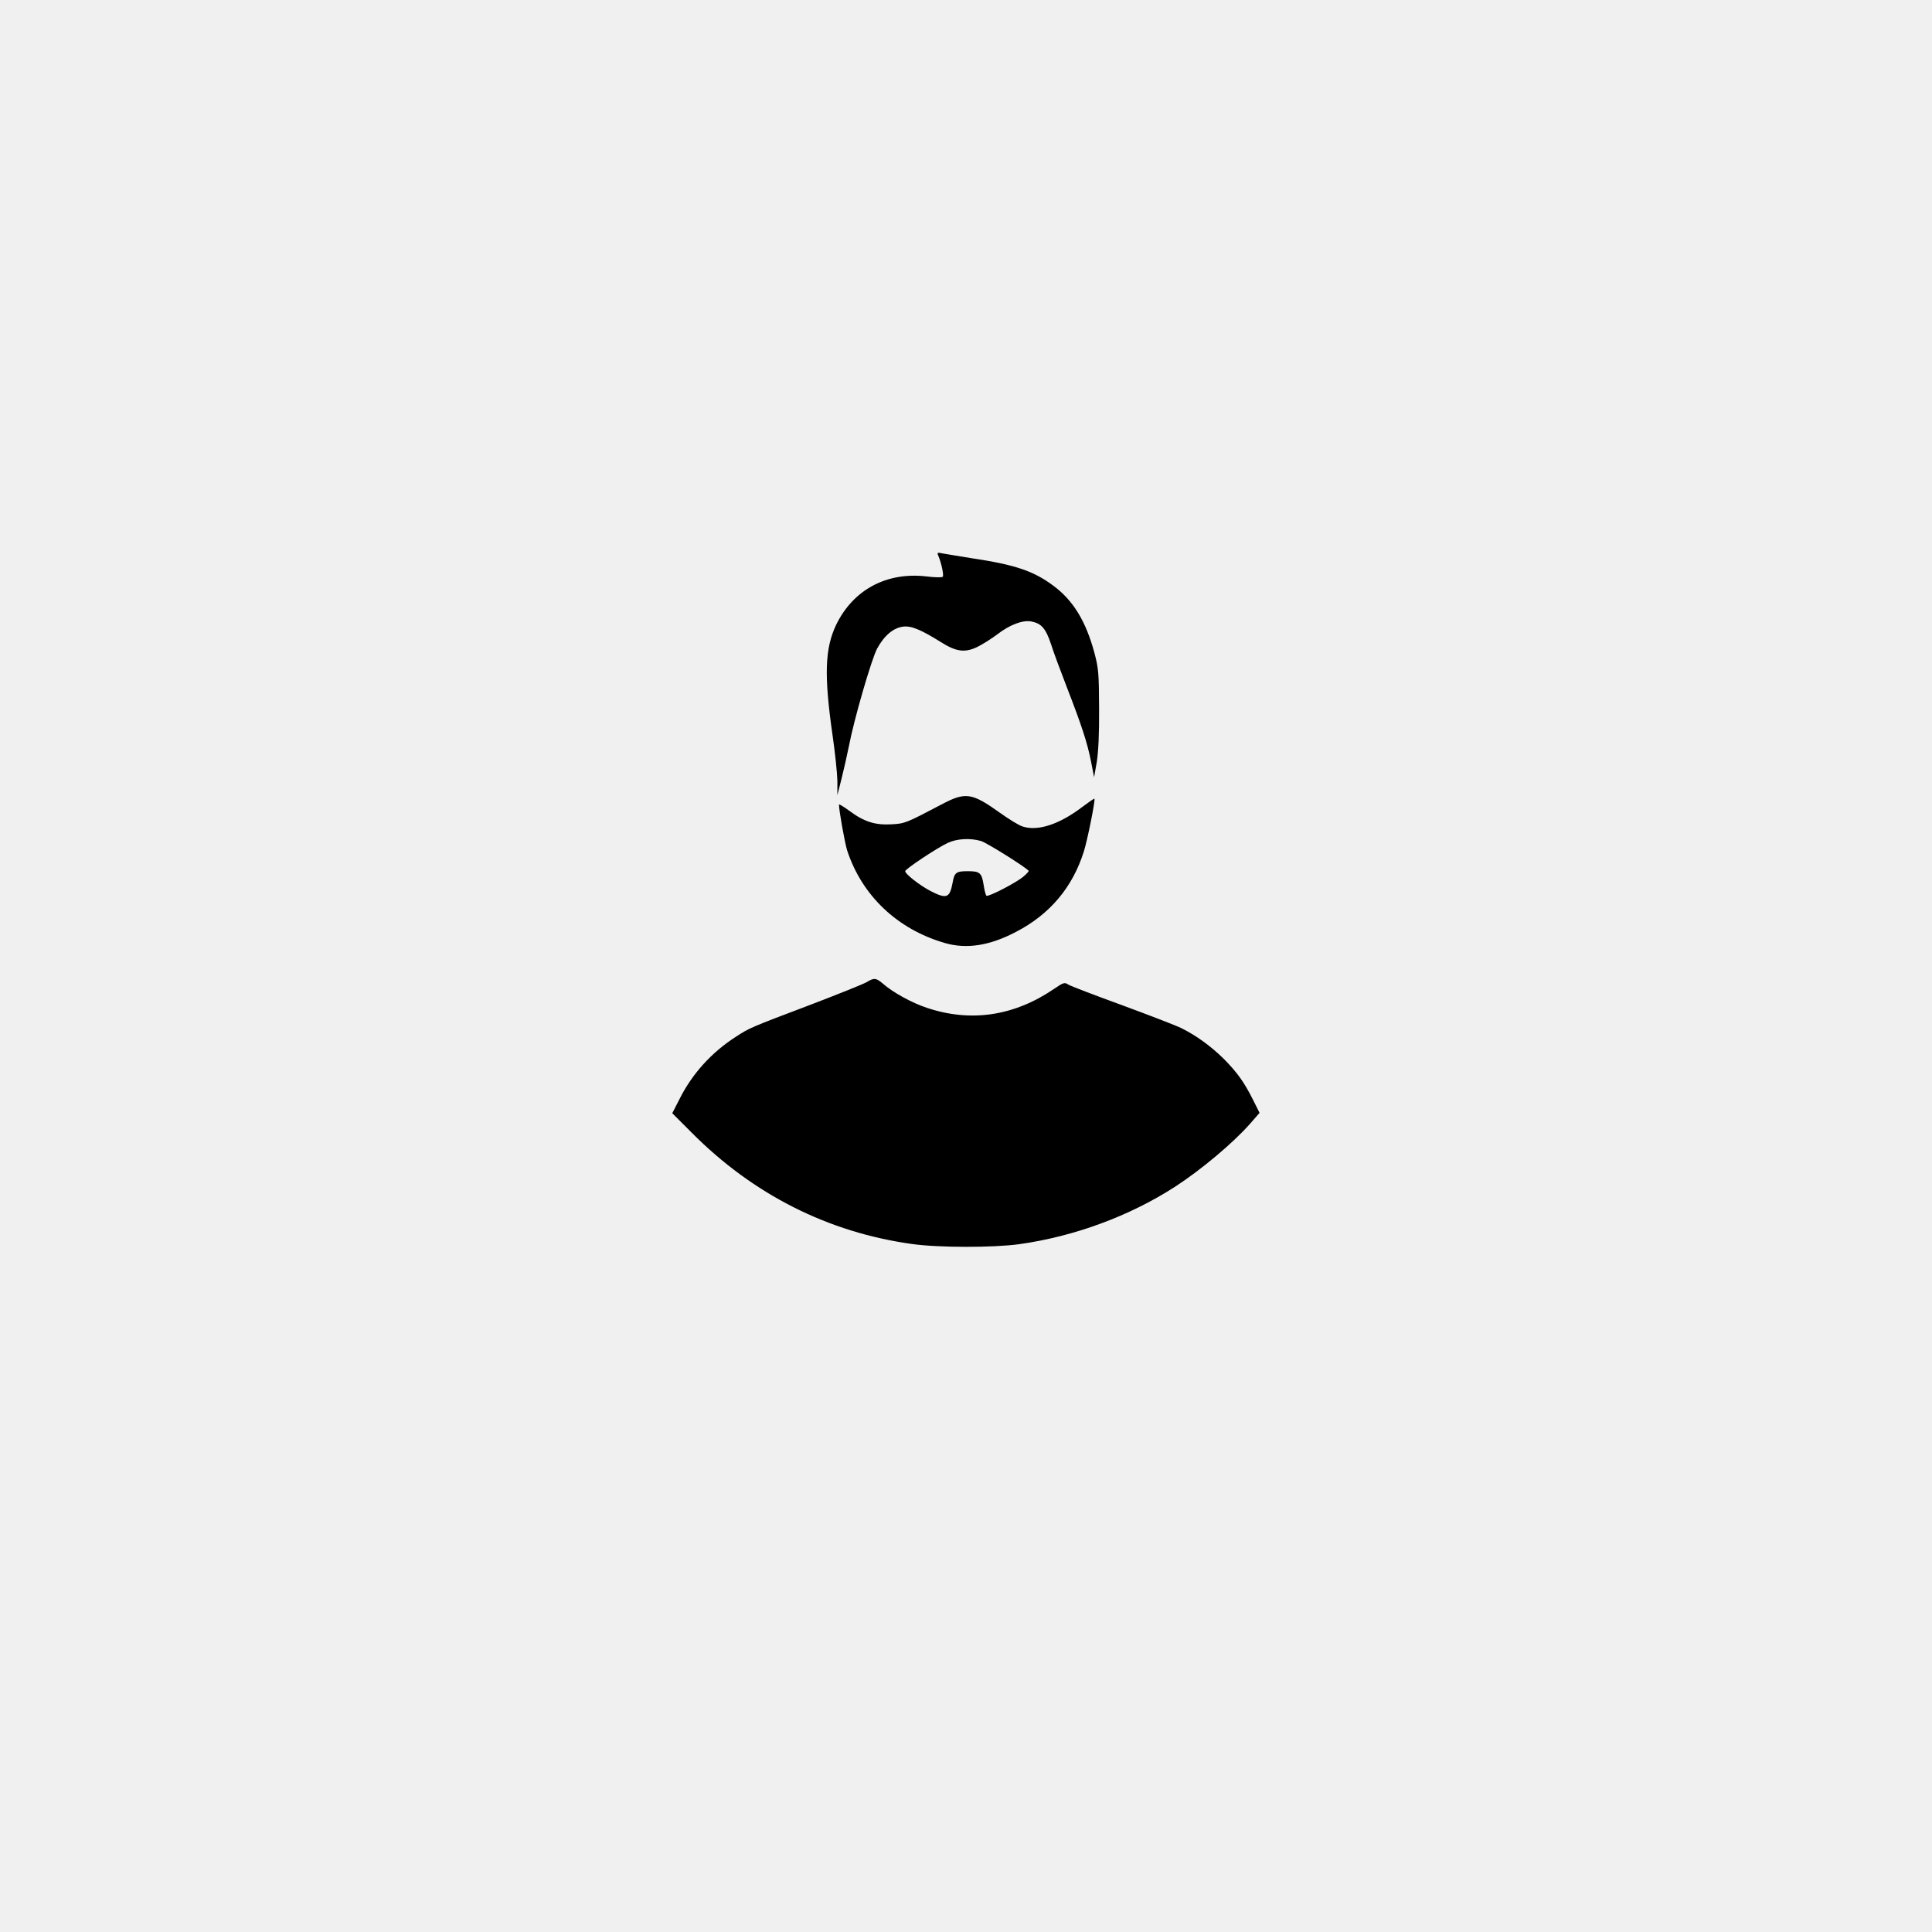
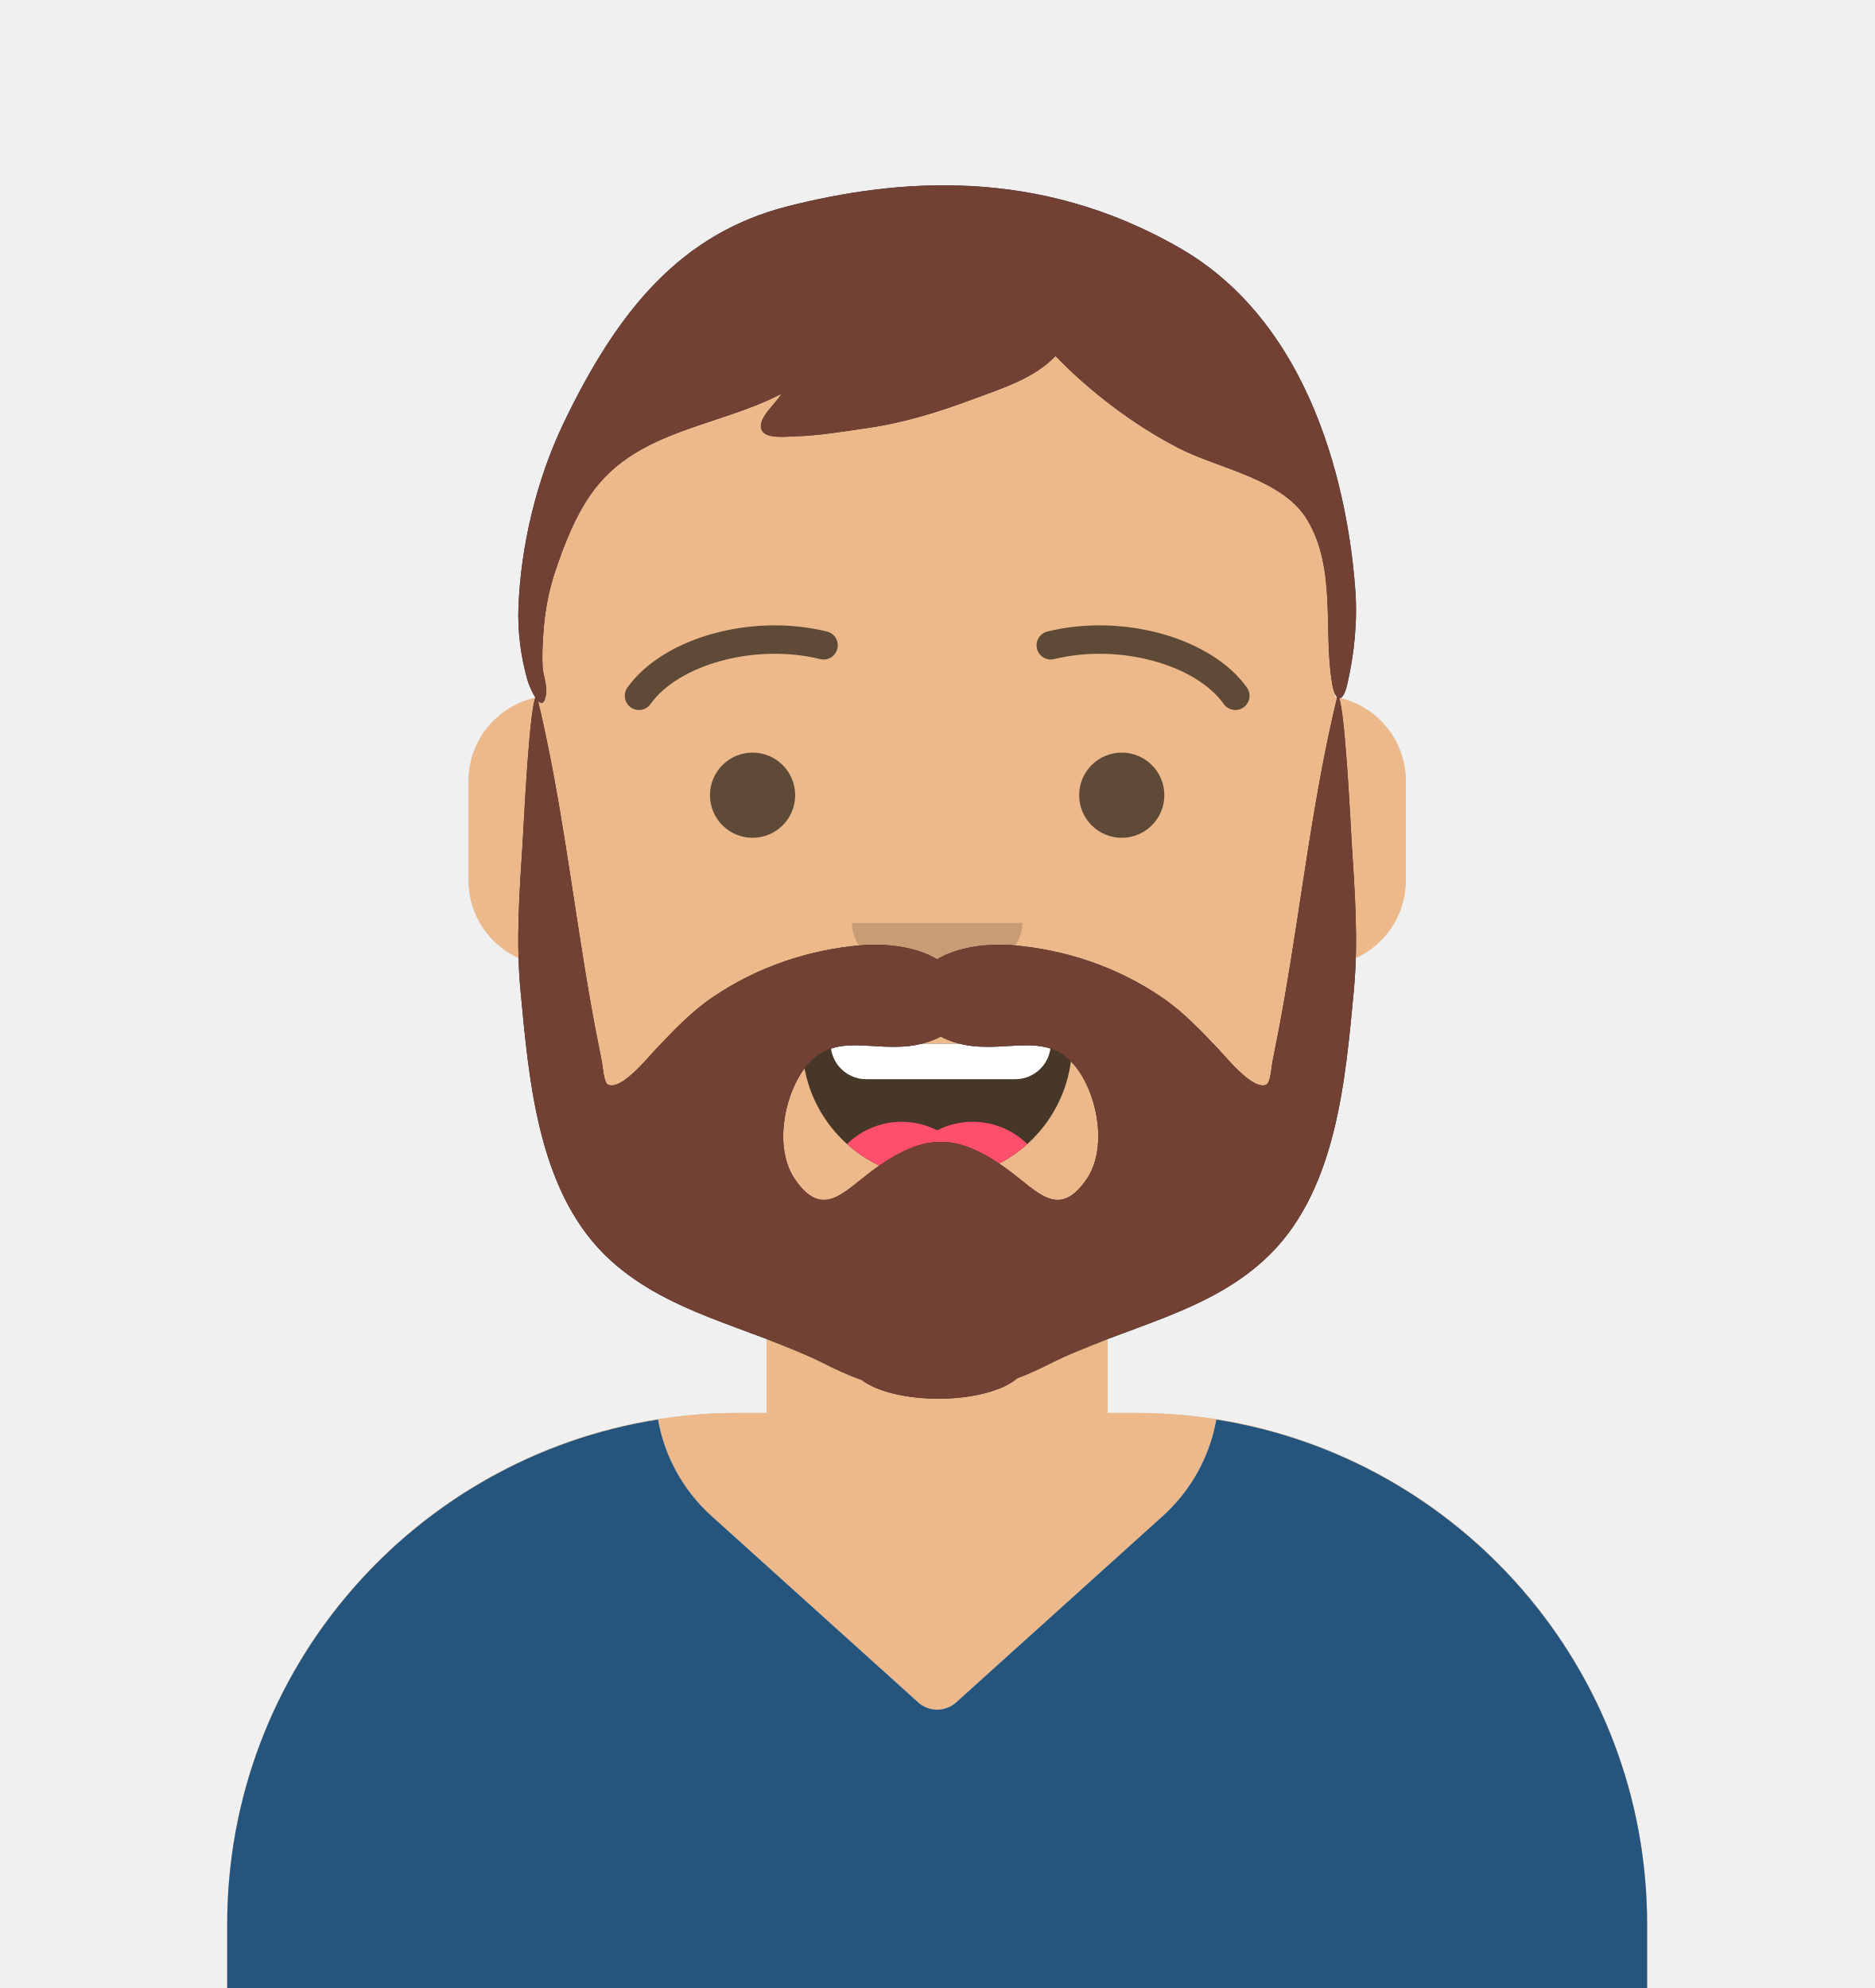
- <svg xmlns="http://www.w3.org/2000/svg" version="1.0" width="1080pt" height="1080pt" viewBox="0 0 1080 1080" preserveAspectRatio="xMidYMid meet">
-   <g transform="translate(0,1080) scale(0.1,-0.1)" fill="#000000" stroke="none">
-     <path d="M5245 7694 c18 -43 32 -110 25 -118 -5 -5 -45 -4 -93 2 -222 25 -408 -75 -503 -271 -63 -132 -68 -283 -20 -617 14 -96 26 -211 27 -255 l0 -80 24 95 c13 52 31 132 40 177 29 152 126 486 158 547 39 72 90 116 145 123 45 6 99 -16 211 -86 85 -54 134 -61 203 -28 29 14 80 46 113 71 70 54 142 81 190 72 57 -11 81 -39 111 -129 14 -45 55 -154 89 -242 81 -209 113 -306 134 -412 l17 -88 15 85 c9 57 14 156 13 300 -1 197 -3 223 -26 310 -48 178 -119 294 -230 376 -110 82 -213 117 -453 153 -71 11 -145 24 -164 27 -31 7 -34 5 -26 -12z" />
-     <path d="M5263 6303 c-198 -104 -204 -107 -280 -111 -91 -5 -152 14 -233 74 -33 24 -60 41 -60 36 0 -33 33 -217 46 -257 83 -252 280 -439 544 -516 122 -36 252 -16 400 62 189 98 316 249 379 450 20 63 65 288 59 294 -2 2 -32 -19 -68 -46 -129 -98 -249 -137 -334 -109 -20 6 -77 41 -127 77 -157 112 -192 117 -326 46z m220 -204 c29 -8 232 -134 267 -166 3 -3 -11 -18 -30 -34 -42 -35 -197 -115 -206 -106 -4 4 -11 30 -15 58 -11 70 -21 79 -89 79 -65 0 -75 -7 -85 -65 -16 -85 -33 -92 -123 -46 -58 30 -142 95 -142 111 0 12 184 134 240 159 50 23 124 27 183 10z" />
-     <path d="M4845 5310 c-16 -10 -156 -66 -310 -125 -341 -129 -345 -131 -419 -179 -138 -88 -247 -209 -317 -349 l-41 -80 109 -109 c343 -345 762 -557 1231 -622 147 -21 455 -21 600 -1 307 43 617 157 872 322 146 95 322 243 416 349 l55 63 -36 72 c-50 100 -89 154 -164 230 -70 69 -153 130 -236 171 -27 14 -176 71 -330 128 -154 56 -290 108 -303 116 -21 14 -27 12 -80 -24 -223 -152 -465 -188 -710 -106 -83 27 -192 87 -246 135 -39 33 -50 34 -91 9z" />
+ <svg xmlns="http://www.w3.org/2000/svg" xmlns:xlink="http://www.w3.org/1999/xlink" width="264px" height="280px" viewBox="0 0 264 280" version="1.1">
+   <defs>
+     <circle id="react-path-1" cx="120" cy="120" r="120" />
+     <path d="M12,160 C12,226.274 65.726,280 132,280 C198.274,280 252,226.274 252,160 L264,160 L264,-1.42108547e-14 L-3.19744231e-14,-1.42108547e-14 L-3.19744231e-14,160 L12,160 Z" id="react-path-2" />
+     <path d="M124,144.611 L124,163 L128,163 L128,163 C167.765,163 200,195.235 200,235 L200,244 L0,244 L0,235 C-4.86974701e-15,195.235 32.235,163 72,163 L72,163 L76,163 L76,144.611 C58.763,136.422 46.372,119.687 44.305,99.881 C38.48,99.058 34,94.052 34,88 L34,74 C34,68.054 38.325,63.118 44,62.166 L44,56 L44,56 C44,25.072 69.072,5.68137151e-15 100,0 L100,0 L100,0 C130.928,-5.68137151e-15 156,25.072 156,56 L156,62.166 C161.675,63.118 166,68.054 166,74 L166,88 C166,94.052 161.52,99.058 155.695,99.881 C153.628,119.687 141.237,136.422 124,144.611 Z" id="react-path-3" />
+   </defs>
+   <g id="Avataaar" stroke="none" stroke-width="1" fill="none" fill-rule="evenodd">
+     <g transform="translate(-825, -1100)" id="Avataaar/Circle">
+       <g transform="translate(825, 1100)">
+         <g id="Mask" />
+         <g id="Avataaar" stroke-width="1" fill-rule="evenodd" mask="url(#react-mask-5)">
+           <g id="Body" transform="translate(32, 36)">
+             <mask id="react-mask-6" fill="white">
+               <use xlink:href="#react-path-3" />
+             </mask>
+             <use fill="#D0C6AC" xlink:href="#react-path-3" />
+             <g id="Skin/👶🏽-03-Brown" mask="url(#react-mask-6)" fill="#EDB98A">
+               <g transform="translate(0, 0)" id="Color">
+                 <rect x="0" y="0" width="264" height="280" />
+               </g>
+             </g>
+             <path d="M156,79 L156,102 C156,132.928 130.928,158 100,158 C69.072,158 44,132.928 44,102 L44,79 L44,94 C44,124.928 69.072,150 100,150 C130.928,150 156,124.928 156,94 L156,79 Z" id="Neck-Shadow" fill-opacity="0.1" fill="#000000" mask="url(#react-mask-6)" />
+           </g>
+           <g id="Clothing/Shirt-V-Neck" transform="translate(0, 170)">
+             <defs>
+               <path d="M171.32,29.936 C205.706,35.367 232,65.139 232,101.052 L232,110 L32,110 L32,101.052 C32,65.138 58.294,35.366 92.682,29.936 C93.584,35.005 96.116,39.824 100.236,43.539 L100.236,43.539 L129.321,69.768 C130.843,71.14 133.157,71.14 134.679,69.768 L134.679,69.768 L163.764,43.539 C164.189,43.155 164.601,42.756 164.998,42.343 C168.414,38.787 170.517,34.452 171.32,29.936 Z" id="react-path-973" />
+             </defs>
+             <mask id="react-mask-974" fill="white">
+               <use xlink:href="#react-path-973" />
+             </mask>
+             <use id="Clothes" fill="#E6E6E6" fill-rule="evenodd" xlink:href="#react-path-973" />
+             <g id="Color/Palette/Gray-01" mask="url(#react-mask-974)" fill-rule="evenodd" fill="#25557C">
+               <rect id="🖍Color" x="0" y="0" width="264" height="110" />
+             </g>
+           </g>
+           <g id="Face" transform="translate(76, 82)" fill="#000000">
+             <g id="Mouth/Smile" transform="translate(2, 52)">
+               <defs>
+                 <path d="M35.118,15.128 C36.176,24.62 44.226,32 54,32 C63.804,32 71.874,24.574 72.892,15.04 C72.974,14.273 72.117,13 71.043,13 C56.149,13 44.738,13 37.087,13 C36.007,13 35.012,14.178 35.118,15.128 Z" id="react-path-995" />
+               </defs>
+               <mask id="react-mask-996" fill="white">
+                 <use xlink:href="#react-path-995" />
+               </mask>
+               <use id="Mouth" fill-opacity="0.7" fill="#000000" fill-rule="evenodd" xlink:href="#react-path-995" />
+               <rect id="Teeth" fill="#FFFFFF" fill-rule="evenodd" mask="url(#react-mask-996)" x="39" y="2" width="31" height="16" rx="5" />
+               <g id="Tongue" stroke-width="1" fill-rule="evenodd" mask="url(#react-mask-996)" fill="#FF4F6D">
+                 <g transform="translate(38, 24)">
+                   <circle cx="11" cy="11" r="11" />
+                   <circle cx="21" cy="11" r="11" />
+                 </g>
+               </g>
+             </g>
+             <g id="Nose/Default" transform="translate(28, 40)" fill-opacity="0.16">
+               <path d="M16,8 C16,12.418 21.373,16 28,16 L28,16 C34.627,16 40,12.418 40,8" id="Nose" />
+             </g>
+             <g id="Eyes/Default-😀" transform="translate(0, 8)" fill-opacity="0.6">
+               <circle id="Eye" cx="30" cy="22" r="6" />
+               <circle id="Eye" cx="82" cy="22" r="6" />
+             </g>
+             <g id="Eyebrow/Outline/Default" fill-opacity="0.6">
+               <g id="I-Browse" transform="translate(12, 6)">
+                 <path d="M3.63,11.159 C7.545,5.65 18.278,2.561 27.523,4.831 C28.596,5.095 29.679,4.439 29.942,3.366 C30.206,2.293 29.55,1.21 28.477,0.947 C17.74,-1.69 5.312,1.887 0.37,8.841 C-0.27,9.742 -0.059,10.99 0.841,11.63 C1.742,12.27 2.99,12.059 3.63,11.159 Z" id="Eyebrow" fill-rule="nonzero" />
+                 <path d="M61.63,11.159 C65.545,5.65 76.278,2.561 85.523,4.831 C86.596,5.095 87.679,4.439 87.942,3.366 C88.206,2.293 87.55,1.21 86.477,0.947 C75.74,-1.69 63.312,1.887 58.37,8.841 C57.73,9.742 57.941,10.99 58.841,11.63 C59.742,12.27 60.99,12.059 61.63,11.159 Z" id="Eyebrow" fill-rule="nonzero" transform="translate(73.00015, 6.039198) scale(-1, 1) translate(-73.00015, -6.039198) " />
+               </g>
+             </g>
+           </g>
+           <g id="Top" stroke-width="1" fill-rule="evenodd">
+             <defs>
+               <rect id="react-path-927" x="0" y="0" width="264" height="280" />
+               <path d="M167.309,35.006 C147.121,23.307 127.129,25.222 112.037,29.03 C96.945,32.838 88.017,43.651 80.357,59.648 C76.596,67.503 74.366,76.791 74.023,85.481 C73.888,88.893 74.348,92.415 75.268,95.7 C75.605,96.906 77.423,101.087 77.922,97.709 C78.089,96.584 77.48,95.033 77.422,93.838 C77.344,92.269 77.427,90.681 77.534,89.115 C77.734,86.187 78.256,83.315 79.185,80.525 C80.512,76.537 82.201,72.213 84.787,68.848 C91.188,60.521 102.269,60.046 111.066,55.464 C110.303,56.869 107.36,59.143 108.379,60.727 C109.084,61.821 111.749,61.489 113.022,61.454 C116.371,61.362 119.735,60.78 123.043,60.307 C128.256,59.562 133.141,58.052 138.047,56.218 C142.063,54.716 146.65,53.326 149.669,50.14 C154.54,55.188 160.81,59.935 167.07,63.143 C172.688,66.022 181.749,67.461 185.183,73.301 C189.248,80.215 187.378,88.707 188.619,96.201 C189.091,99.05 190.164,98.987 190.751,96.438 C191.748,92.108 192.219,87.61 191.902,83.159 C191.184,73.111 187.497,46.706 167.309,35.006 Z" id="react-path-926" />
+               <filter x="-0.8%" y="-2.0%" width="101.5%" height="108.0%" filterUnits="objectBoundingBox" id="react-filter-923">
+                 <feOffset dx="0" dy="2" in="SourceAlpha" result="shadowOffsetOuter1" />
+                 <feColorMatrix values="0 0 0 0 0   0 0 0 0 0   0 0 0 0 0  0 0 0 0.16 0" type="matrix" in="shadowOffsetOuter1" result="shadowMatrixOuter1" />
+                 <feMerge>
+                   <feMergeNode in="shadowMatrixOuter1" />
+                   <feMergeNode in="SourceGraphic" />
+                 </feMerge>
+               </filter>
+             </defs>
+             <mask id="react-mask-925" fill="white">
+               <use xlink:href="#react-path-927" />
+             </mask>
+             <g id="Mask" />
+             <g id="Top/Short-Hair/Short-Round" mask="url(#react-mask-925)">
+               <g transform="translate(-1, 0)">
+                 <g id="Facial-Hair/Beard-Medium" transform="translate(49, 72)">
+                   <defs>
+                     <path d="M105.018,94.13 C101.15,99.721 98.258,95.947 94.137,92.876 C91.657,91.027 87.961,88.728 84.504,88.841 C81.048,88.728 77.352,91.027 74.871,92.876 C70.751,95.947 67.858,99.721 63.991,94.13 C61.088,89.932 62.303,82.874 65.015,78.903 C68.874,73.251 74.109,75.985 79.962,75.34 C81.554,75.165 83.153,74.723 84.504,74 C85.856,74.723 87.455,75.165 89.046,75.34 C94.9,75.985 100.135,73.251 103.994,78.903 C106.706,82.874 107.92,89.932 105.018,94.13 M140.391,26 C136.967,40.075 135.393,54.434 132.91,68.671 C132.393,71.639 131.826,74.596 131.225,77.55 C131.098,78.17 130.974,80.473 130.363,80.764 C128.512,81.648 124.739,76.947 123.73,75.885 C121.197,73.219 118.685,70.529 115.599,68.437 C109.365,64.21 102.065,61.711 94.47,61.118 C91.292,60.869 86.995,61.303 84,63.11 C81.005,61.303 76.708,60.869 73.53,61.118 C65.934,61.711 58.635,64.21 52.4,68.437 C49.315,70.529 46.803,73.219 44.269,75.885 C43.261,76.947 39.488,81.648 37.637,80.764 C37.026,80.473 36.902,78.17 36.775,77.55 C36.174,74.596 35.607,71.639 35.09,68.671 C32.607,54.434 31.034,40.075 27.609,26 C26.613,26 25.739,44.748 25.627,46.495 C25.175,53.589 24.646,60.525 25.322,67.626 C26.486,79.875 27.699,95.234 37.033,104.588 C45.466,113.039 57.71,114.806 68.271,120.141 C69.631,120.828 71.435,121.676 73.38,122.371 C75.429,123.934 79.493,125 84.174,125 C89.085,125 93.316,123.827 95.254,122.138 C96.955,121.493 98.518,120.753 99.729,120.141 C110.289,114.805 122.534,113.039 130.967,104.588 C140.301,95.234 141.514,79.875 142.679,67.626 C143.353,60.525 142.825,53.589 142.373,46.495 C142.261,44.748 141.387,26 140.391,26 Z" id="react-path-950" />
+                   </defs>
+                   <mask id="react-mask-949" fill="white">
+                     <use xlink:href="#react-path-950" />
+                   </mask>
+                   <use id="Beardness" fill="#252E32" fill-rule="evenodd" xlink:href="#react-path-950" />
+                   <g id="Color/Hair/Brown" mask="url(#react-mask-949)" fill="#724133">
+                     <g transform="translate(-32, 0)" id="Color">
+                       <rect x="0" y="0" width="264" height="244" />
+                     </g>
+                   </g>
+                 </g>
+                 <mask id="react-mask-924" fill="white">
+                   <use xlink:href="#react-path-926" />
+                 </mask>
+                 <use id="Short-Hair" stroke="none" fill="#28354B" fill-rule="evenodd" xlink:href="#react-path-926" />
+                 <g id="Skin/👶🏽-03-Brown" mask="url(#react-mask-924)" fill="#724133">
+                   <g transform="translate(0, 0) " id="Color">
+                     <rect x="0" y="0" width="264" height="280" />
+                   </g>
+                 </g>
+               </g>
+             </g>
+           </g>
+         </g>
+       </g>
+     </g>
  </g>
</svg>
